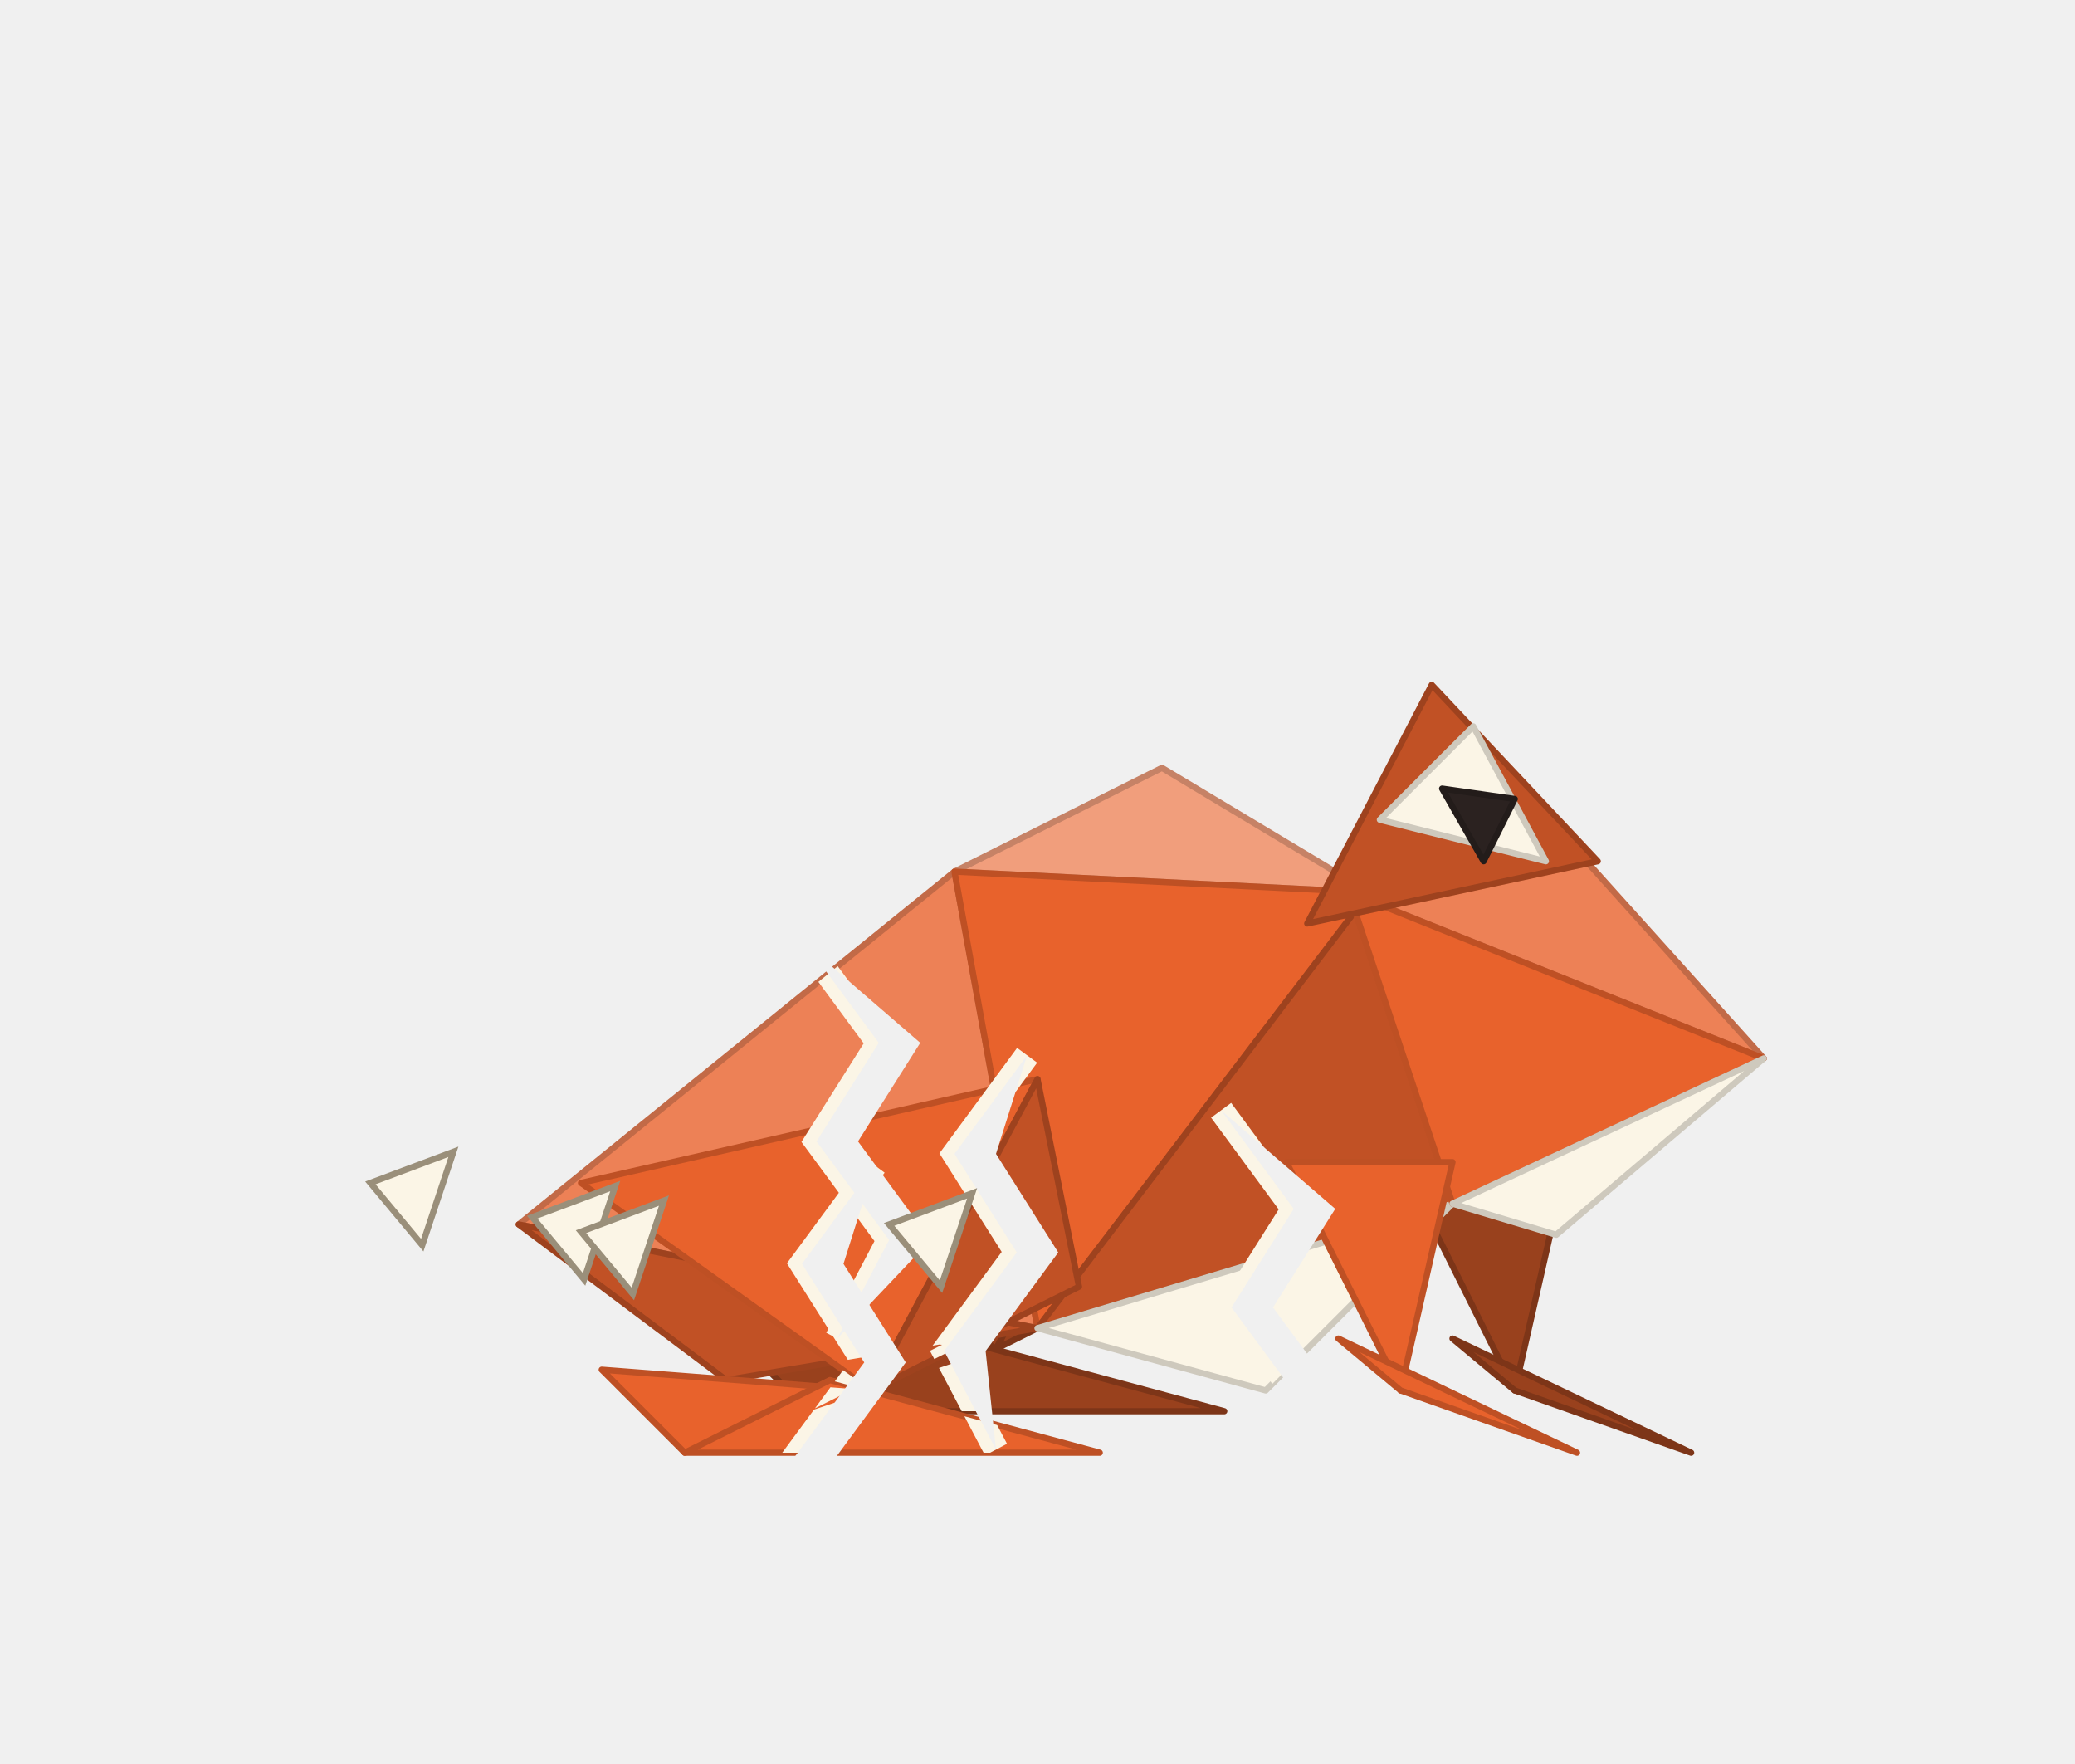
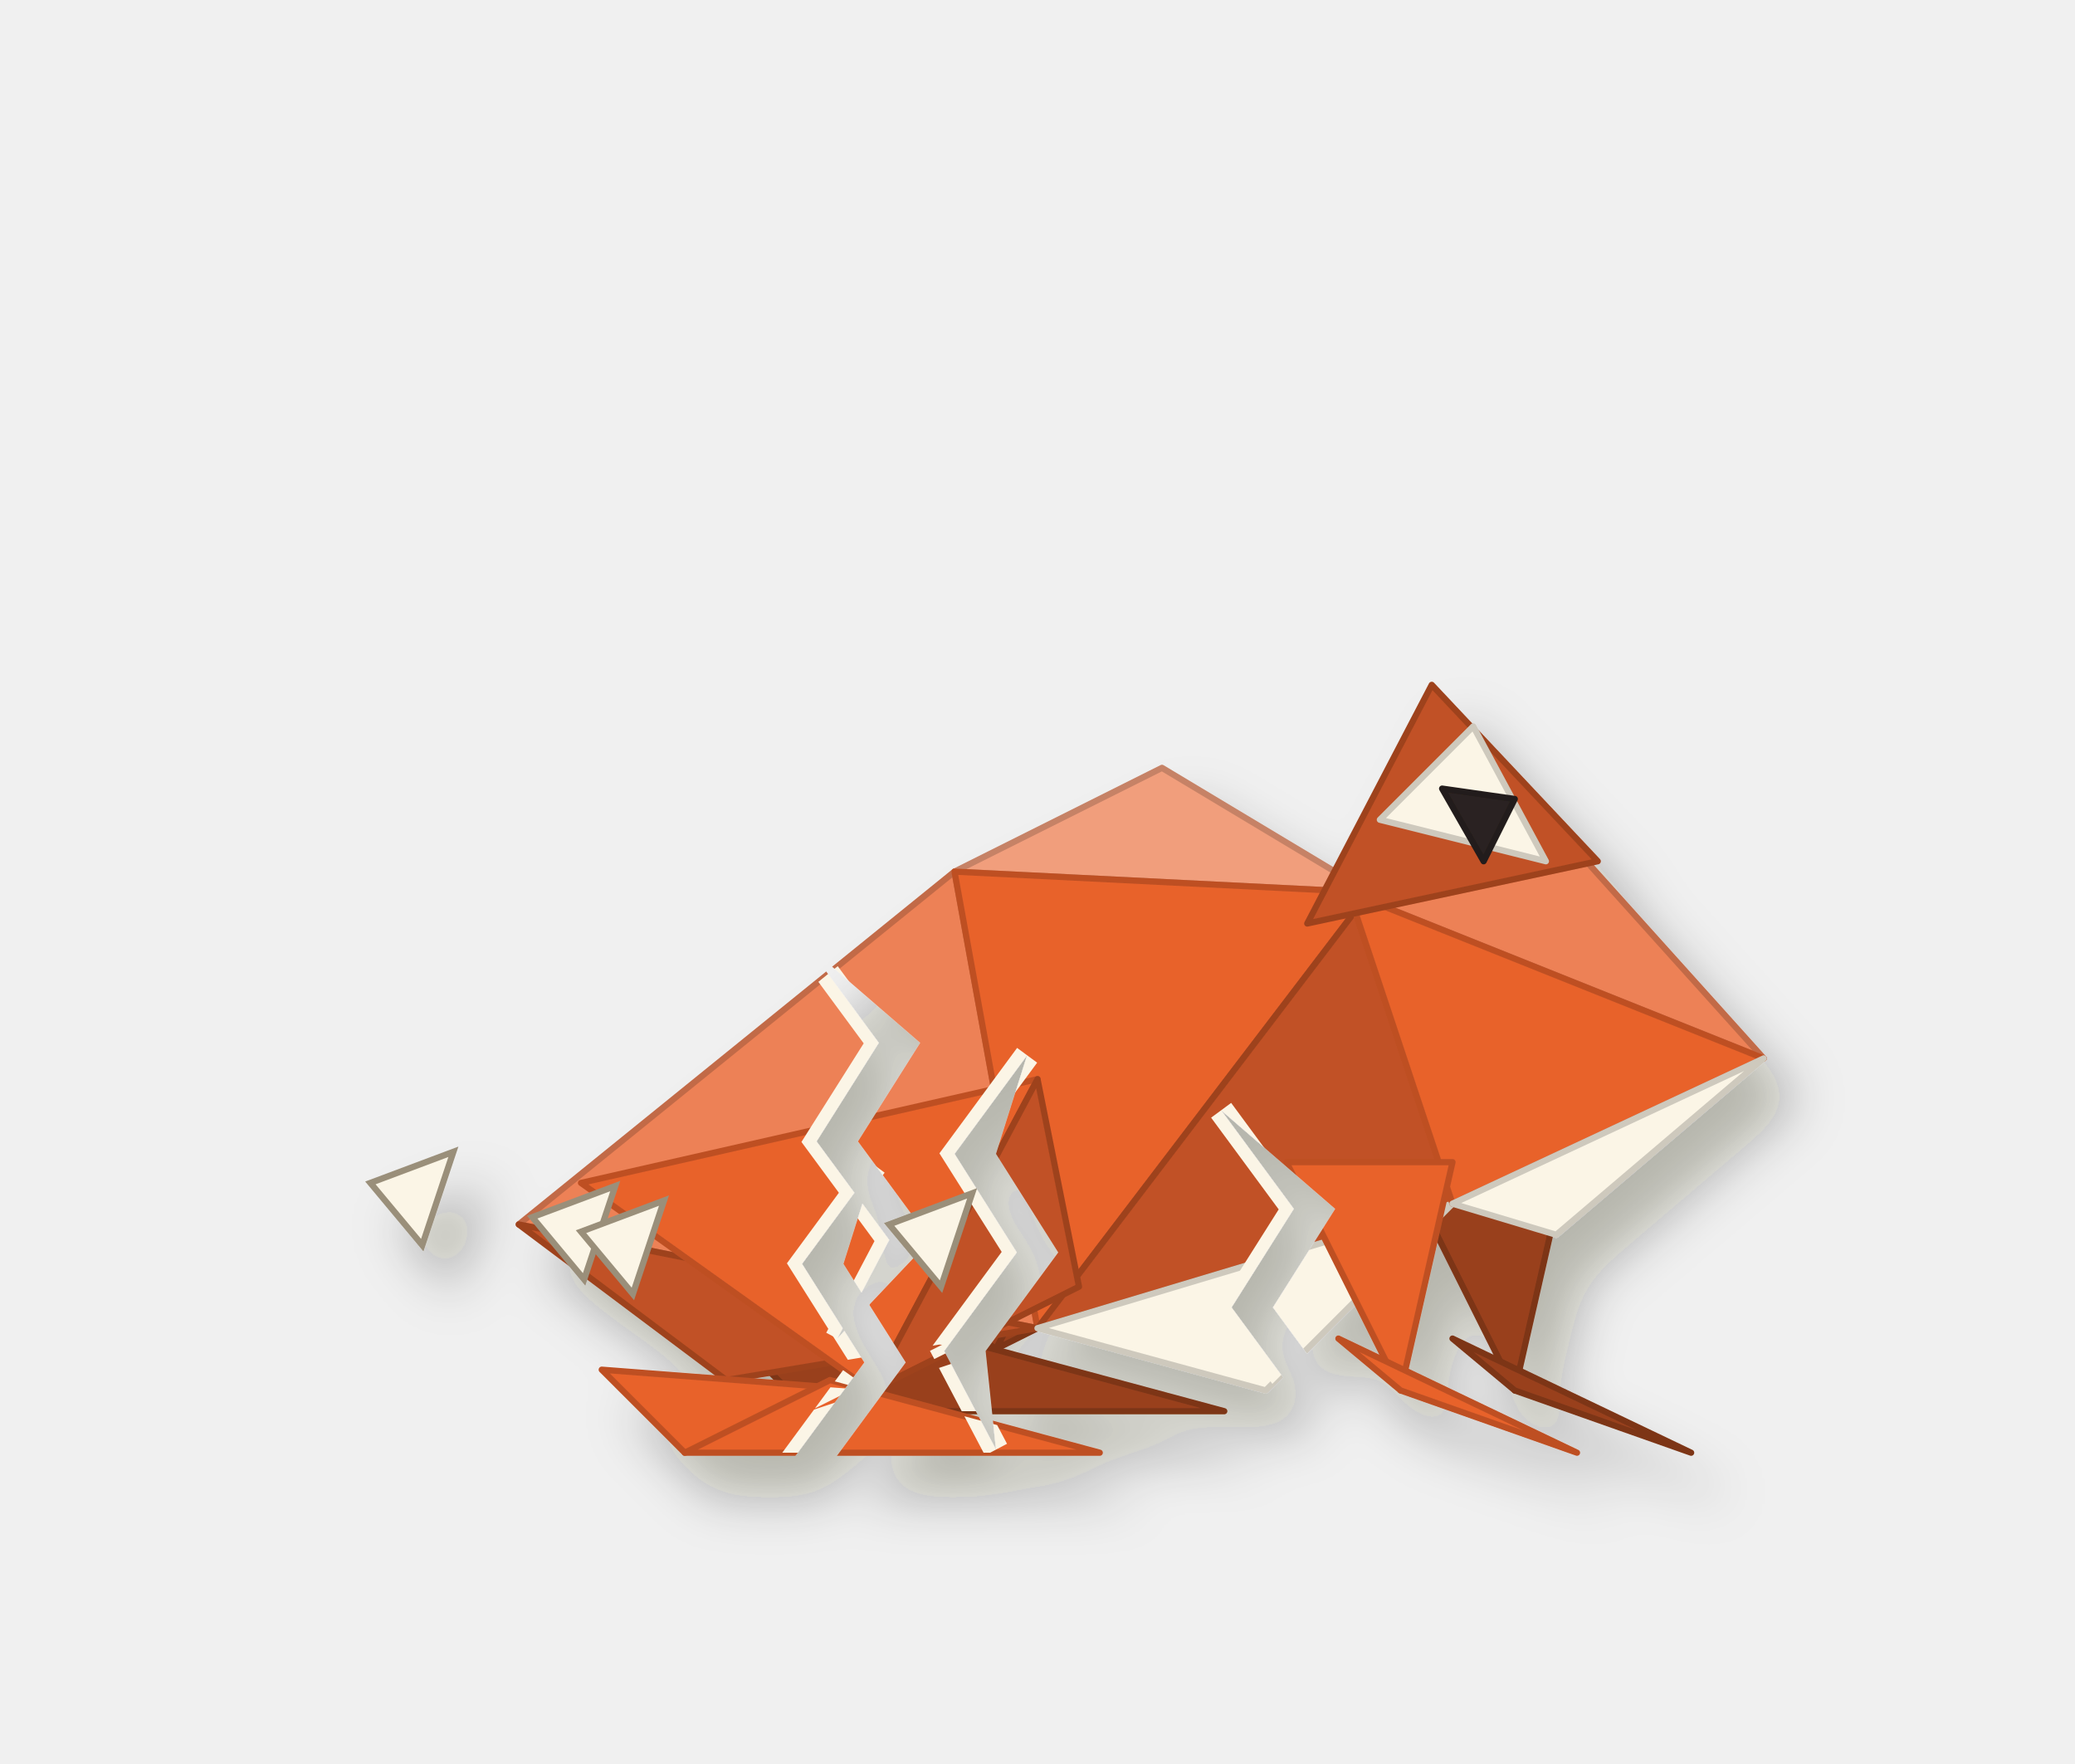
<svg xmlns="http://www.w3.org/2000/svg" viewBox="0 0 200 170" width="400" height="340">
-   <defs>
-     <clipPath id="cgrenouille-dechire">
-       <polygon points="68,110 112,100 96,130" fill="#000" />
-       <polygon points="112,100 116,120 96,130" fill="#000" />
-       <polygon points="96,130 70,128 78,136" fill="#000" />
-       <polygon points="78,136 92,129 118,136" fill="#000" />
-       <polygon points="135,112 151,112 146,134" fill="#000" />
-       <polygon points="146,134 140,129 163,140" fill="#000" />
-       <polygon points="50,118 92,84 100,128" fill="#000" />
-       <polygon points="92,84 112,74 132,86" fill="#000" />
-       <polygon points="92,84 132,86 100,128" fill="#000" />
-       <polygon points="132,86 140,116 100,128" fill="#000" />
-       <polygon points="50,118 100,128 70,133" fill="#000" />
-       <polygon points="100,128 140,116 122,134" fill="#000" />
-       <polygon points="130,86 152,82 170,102" fill="#000" />
-       <polygon points="130,86 170,102 140,116" fill="#000" />
-       <polygon points="140,116 170,102 150,119" fill="#000" />
-       <polygon points="126,89 138,66 154,83" fill="#000" />
-       <polygon points="133,79 142,70 149,83" fill="#000" />
-       <polygon points="139,76 146,77 143,83" fill="#000" />
-       <polygon points="56,114 100,104 84,134" fill="#000" />
-       <polygon points="100,104 104,124 84,134" fill="#000" />
-       <polygon points="84,134 58,132 66,140" fill="#000" />
-       <polygon points="66,140 80,133 106,140" fill="#000" />
-       <polygon points="124,112 140,112 135,134" fill="#000" />
-       <polygon points="135,134 129,129 152,140" fill="#000" />
-     </clipPath>
-     <mask id="mgrenouille-dechire" maskUnits="userSpaceOnUse" x="-50" y="-50" width="300" height="300">
-       <rect x="-50" y="-50" width="300" height="300" fill="#fff" />
-       <polygon points="84.3,112.3 77.3,121.8 83.3,131.3 76.3,140.8 81.3,150.3 80.3,140.8 87.3,131.3 81.3,121.8" fill="#000" />
-       <polygon points="117.7,107 124.7,116.5 118.7,126 125.7,135.5 120.7,145 129.7,135.5 122.7,126 128.7,116.5" fill="#000" />
-       <polygon points="99,101.7 92,111.2 98,120.7 91,130.2 96,139.7 95,130.2 102,120.7 96,111.2" fill="#000" />
-       <polygon points="77.7,91 84.7,100.5 78.7,110 85.7,119.5 80.7,129 89.7,119.5 82.7,110 88.7,100.5" fill="#000" />
-     </mask>
-   </defs>
-   <g mask="url(#mgrenouille-dechire)">
-     <polygon points="68,110 112,100 96,130" fill="#99411d" stroke="#7d3518" stroke-width="0.6" stroke-linejoin="round" />
-     <polygon points="112,100 116,120 96,130" fill="#99411d" stroke="#7d3518" stroke-width="0.6" stroke-linejoin="round" />
-     <polygon points="96,130 70,128 78,136" fill="#99411d" stroke="#7d3518" stroke-width="0.6" stroke-linejoin="round" />
-     <polygon points="78,136 92,129 118,136" fill="#99411d" stroke="#7d3518" stroke-width="0.6" stroke-linejoin="round" />
-     <polygon points="135,112 151,112 146,134" fill="#99411d" stroke="#7d3518" stroke-width="0.6" stroke-linejoin="round" />
-     <polygon points="146,134 140,129 163,140" fill="#99411d" stroke="#7d3518" stroke-width="0.6" stroke-linejoin="round" />
-     <polygon points="50,118 92,84 100,128" fill="#ed8156" stroke="#c26a47" stroke-width="0.6" stroke-linejoin="round" />
-     <polygon points="92,84 112,74 132,86" fill="#f19e7c" stroke="#c68266" stroke-width="0.6" stroke-linejoin="round" />
-     <polygon points="92,84 132,86 100,128" fill="#e8622c" stroke="#be5024" stroke-width="0.6" stroke-linejoin="round" />
-     <polygon points="132,86 140,116 100,128" fill="#c15125" stroke="#9e421e" stroke-width="0.6" stroke-linejoin="round" />
-     <polygon points="50,118 100,128 70,133" fill="#c15125" stroke="#9e421e" stroke-width="0.6" stroke-linejoin="round" />
-     <polygon points="100,128 140,116 122,134" fill="#fbf5e6" stroke="#cec9bd" stroke-width="0.6" stroke-linejoin="round" />
-     <polygon points="130,86 152,82 170,102" fill="#ed8156" stroke="#c26a47" stroke-width="0.6" stroke-linejoin="round" />
-     <polygon points="130,86 170,102 140,116" fill="#e8622c" stroke="#be5024" stroke-width="0.6" stroke-linejoin="round" />
-     <polygon points="140,116 170,102 150,119" fill="#fbf5e6" stroke="#cec9bd" stroke-width="0.6" stroke-linejoin="round" />
-     <polygon points="126,89 138,66 154,83" fill="#c15125" stroke="#9e421e" stroke-width="0.6" stroke-linejoin="round" />
-     <polygon points="133,79 142,70 149,83" fill="#fbf5e6" stroke="#cec9bd" stroke-width="0.6" stroke-linejoin="round" />
-     <polygon points="139,76 146,77 143,83" fill="#2b2220" stroke="#231c1a" stroke-width="0.6" stroke-linejoin="round" />
-     <polygon points="56,114 100,104 84,134" fill="#e8622c" stroke="#be5024" stroke-width="0.6" stroke-linejoin="round" />
-     <polygon points="100,104 104,124 84,134" fill="#c15125" stroke="#9e421e" stroke-width="0.6" stroke-linejoin="round" />
-     <polygon points="84,134 58,132 66,140" fill="#e8622c" stroke="#be5024" stroke-width="0.6" stroke-linejoin="round" />
-     <polygon points="66,140 80,133 106,140" fill="#e8622c" stroke="#be5024" stroke-width="0.6" stroke-linejoin="round" />
-     <polygon points="124,112 140,112 135,134" fill="#e8622c" stroke="#be5024" stroke-width="0.6" stroke-linejoin="round" />
-     <polygon points="135,134 129,129 152,140" fill="#e8622c" stroke="#be5024" stroke-width="0.6" stroke-linejoin="round" />
-     <g clip-path="url(#cgrenouille-dechire)">
-       <polyline points="84.3,112.3 77.3,121.8 83.3,131.3 76.3,140.8 81.3,150.3" fill="none" stroke="#fbf5e6" stroke-width="2.4" />
-       <polyline points="117.7,107 124.7,116.5 118.7,126 125.7,135.5 120.7,145" fill="none" stroke="#fbf5e6" stroke-width="2.4" />
-       <polyline points="99,101.7 92,111.2 98,120.7 91,130.2 96,139.7" fill="none" stroke="#fbf5e6" stroke-width="2.4" />
-       <polyline points="77.7,91 84.7,100.5 78.7,110 85.7,119.5 80.7,129" fill="none" stroke="#fbf5e6" stroke-width="2.4" />
+   <filter id="papier-grenouille-dechire" x="-20%" y="-20%" width="140%" height="145%" color-interpolation-filters="sRGB">
+     <feTurbulence type="fractalNoise" baseFrequency="0.85" numOctaves="3" seed="4" result="bruit" />
+     <feDiffuseLighting in="bruit" lighting-color="#fff" surfaceScale="0.3" diffuseConstant="1.16" result="relief">
+       <feDistantLight azimuth="225" elevation="60" />
+     </feDiffuseLighting>
+     <feComposite in="SourceGraphic" in2="relief" operator="arithmetic" k1="1" result="feuille" />
+     <feDropShadow in="feuille" dx="3" dy="4" stdDeviation="2.5" flood-color="#1d1410" flood-opacity="0.28" />
+   </filter>
+   <g filter="url(#papier-grenouille-dechire)">
+     <defs>
+       <clipPath id="cgrenouille-dechire">
+         <polygon points="68,110 112,100 96,130" fill="#000" />
+         <polygon points="112,100 116,120 96,130" fill="#000" />
+         <polygon points="96,130 70,128 78,136" fill="#000" />
+         <polygon points="78,136 92,129 118,136" fill="#000" />
+         <polygon points="135,112 151,112 146,134" fill="#000" />
+         <polygon points="146,134 140,129 163,140" fill="#000" />
+         <polygon points="50,118 92,84 100,128" fill="#000" />
+         <polygon points="92,84 112,74 132,86" fill="#000" />
+         <polygon points="92,84 132,86 100,128" fill="#000" />
+         <polygon points="132,86 140,116 100,128" fill="#000" />
+         <polygon points="50,118 100,128 70,133" fill="#000" />
+         <polygon points="100,128 140,116 122,134" fill="#000" />
+         <polygon points="130,86 152,82 170,102" fill="#000" />
+         <polygon points="130,86 170,102 140,116" fill="#000" />
+         <polygon points="140,116 170,102 150,119" fill="#000" />
+         <polygon points="126,89 138,66 154,83" fill="#000" />
+         <polygon points="133,79 142,70 149,83" fill="#000" />
+         <polygon points="139,76 146,77 143,83" fill="#000" />
+         <polygon points="56,114 100,104 84,134" fill="#000" />
+         <polygon points="100,104 104,124 84,134" fill="#000" />
+         <polygon points="84,134 58,132 66,140" fill="#000" />
+         <polygon points="66,140 80,133 106,140" fill="#000" />
+         <polygon points="124,112 140,112 135,134" fill="#000" />
+         <polygon points="135,134 129,129 152,140" fill="#000" />
+       </clipPath>
+       <mask id="mgrenouille-dechire" maskUnits="userSpaceOnUse" x="-50" y="-50" width="300" height="300">
+         <rect x="-50" y="-50" width="300" height="300" fill="#fff" />
+         <polygon points="84.3,112.3 77.3,121.8 83.3,131.3 76.3,140.8 81.3,150.3 80.3,140.8 87.3,131.3 81.3,121.8" fill="#000" />
+         <polygon points="117.7,107 124.7,116.5 118.7,126 125.7,135.5 120.7,145 129.7,135.5 122.7,126 128.7,116.5" fill="#000" />
+         <polygon points="99,101.7 92,111.2 98,120.7 91,130.2 96,139.7 95,130.2 102,120.7 96,111.2" fill="#000" />
+         <polygon points="77.7,91 84.7,100.5 78.7,110 85.7,119.5 80.7,129 89.7,119.5 82.7,110 88.7,100.5" fill="#000" />
+       </mask>
+     </defs>
+     <g mask="url(#mgrenouille-dechire)">
+       <polygon points="68,110 112,100 96,130" fill="#99411d" stroke="#7d3518" stroke-width="0.6" stroke-linejoin="round" />
+       <polygon points="112,100 116,120 96,130" fill="#99411d" stroke="#7d3518" stroke-width="0.6" stroke-linejoin="round" />
+       <polygon points="96,130 70,128 78,136" fill="#99411d" stroke="#7d3518" stroke-width="0.6" stroke-linejoin="round" />
+       <polygon points="78,136 92,129 118,136" fill="#99411d" stroke="#7d3518" stroke-width="0.6" stroke-linejoin="round" />
+       <polygon points="135,112 151,112 146,134" fill="#99411d" stroke="#7d3518" stroke-width="0.6" stroke-linejoin="round" />
+       <polygon points="146,134 140,129 163,140" fill="#99411d" stroke="#7d3518" stroke-width="0.6" stroke-linejoin="round" />
+       <polygon points="50,118 92,84 100,128" fill="#ed8156" stroke="#c26a47" stroke-width="0.6" stroke-linejoin="round" />
+       <polygon points="92,84 112,74 132,86" fill="#f19e7c" stroke="#c68266" stroke-width="0.6" stroke-linejoin="round" />
+       <polygon points="92,84 132,86 100,128" fill="#e8622c" stroke="#be5024" stroke-width="0.6" stroke-linejoin="round" />
+       <polygon points="132,86 140,116 100,128" fill="#c15125" stroke="#9e421e" stroke-width="0.6" stroke-linejoin="round" />
+       <polygon points="50,118 100,128 70,133" fill="#c15125" stroke="#9e421e" stroke-width="0.6" stroke-linejoin="round" />
+       <polygon points="100,128 140,116 122,134" fill="#fbf5e6" stroke="#cec9bd" stroke-width="0.6" stroke-linejoin="round" />
+       <polygon points="130,86 152,82 170,102" fill="#ed8156" stroke="#c26a47" stroke-width="0.6" stroke-linejoin="round" />
+       <polygon points="130,86 170,102 140,116" fill="#e8622c" stroke="#be5024" stroke-width="0.6" stroke-linejoin="round" />
+       <polygon points="140,116 170,102 150,119" fill="#fbf5e6" stroke="#cec9bd" stroke-width="0.6" stroke-linejoin="round" />
+       <polygon points="126,89 138,66 154,83" fill="#c15125" stroke="#9e421e" stroke-width="0.6" stroke-linejoin="round" />
+       <polygon points="133,79 142,70 149,83" fill="#fbf5e6" stroke="#cec9bd" stroke-width="0.6" stroke-linejoin="round" />
+       <polygon points="139,76 146,77 143,83" fill="#2b2220" stroke="#231c1a" stroke-width="0.6" stroke-linejoin="round" />
+       <polygon points="56,114 100,104 84,134" fill="#e8622c" stroke="#be5024" stroke-width="0.6" stroke-linejoin="round" />
+       <polygon points="100,104 104,124 84,134" fill="#c15125" stroke="#9e421e" stroke-width="0.6" stroke-linejoin="round" />
+       <polygon points="84,134 58,132 66,140" fill="#e8622c" stroke="#be5024" stroke-width="0.6" stroke-linejoin="round" />
+       <polygon points="66,140 80,133 106,140" fill="#e8622c" stroke="#be5024" stroke-width="0.6" stroke-linejoin="round" />
+       <polygon points="124,112 140,112 135,134" fill="#e8622c" stroke="#be5024" stroke-width="0.6" stroke-linejoin="round" />
+       <polygon points="135,134 129,129 152,140" fill="#e8622c" stroke="#be5024" stroke-width="0.6" stroke-linejoin="round" />
+       <g clip-path="url(#cgrenouille-dechire)">
+         <polyline points="84.3,112.3 77.3,121.8 83.3,131.3 76.3,140.8 81.3,150.3" fill="none" stroke="#fbf5e6" stroke-width="2.4" />
+         <polyline points="117.7,107 124.7,116.5 118.7,126 125.7,135.5 120.7,145" fill="none" stroke="#fbf5e6" stroke-width="2.4" />
+         <polyline points="99,101.7 92,111.2 98,120.7 91,130.2 96,139.7" fill="none" stroke="#fbf5e6" stroke-width="2.4" />
+         <polyline points="77.7,91 84.7,100.5 78.7,110 85.7,119.5 80.7,129" fill="none" stroke="#fbf5e6" stroke-width="2.4" />
+       </g>
    </g>
+     <polygon points="51.3,117.3 59.3,114.3 56.3,123.3" fill="#fbf5e6" stroke="#9a8f7a" stroke-width="0.6" />
+     <polygon points="85.7,118 93.7,115 90.7,124" fill="#fbf5e6" stroke="#9a8f7a" stroke-width="0.6" />
+     <polygon points="56,118.7 64,115.7 61,124.7" fill="#fbf5e6" stroke="#9a8f7a" stroke-width="0.6" />
+     <polygon points="35.7,114 43.7,111 40.7,120" fill="#fbf5e6" stroke="#9a8f7a" stroke-width="0.6" />
  </g>
-   <polygon points="51.3,117.3 59.3,114.3 56.3,123.3" fill="#fbf5e6" stroke="#9a8f7a" stroke-width="0.6" />
-   <polygon points="85.7,118 93.7,115 90.7,124" fill="#fbf5e6" stroke="#9a8f7a" stroke-width="0.6" />
-   <polygon points="56,118.7 64,115.7 61,124.7" fill="#fbf5e6" stroke="#9a8f7a" stroke-width="0.6" />
-   <polygon points="35.7,114 43.7,111 40.7,120" fill="#fbf5e6" stroke="#9a8f7a" stroke-width="0.6" />
</svg>
